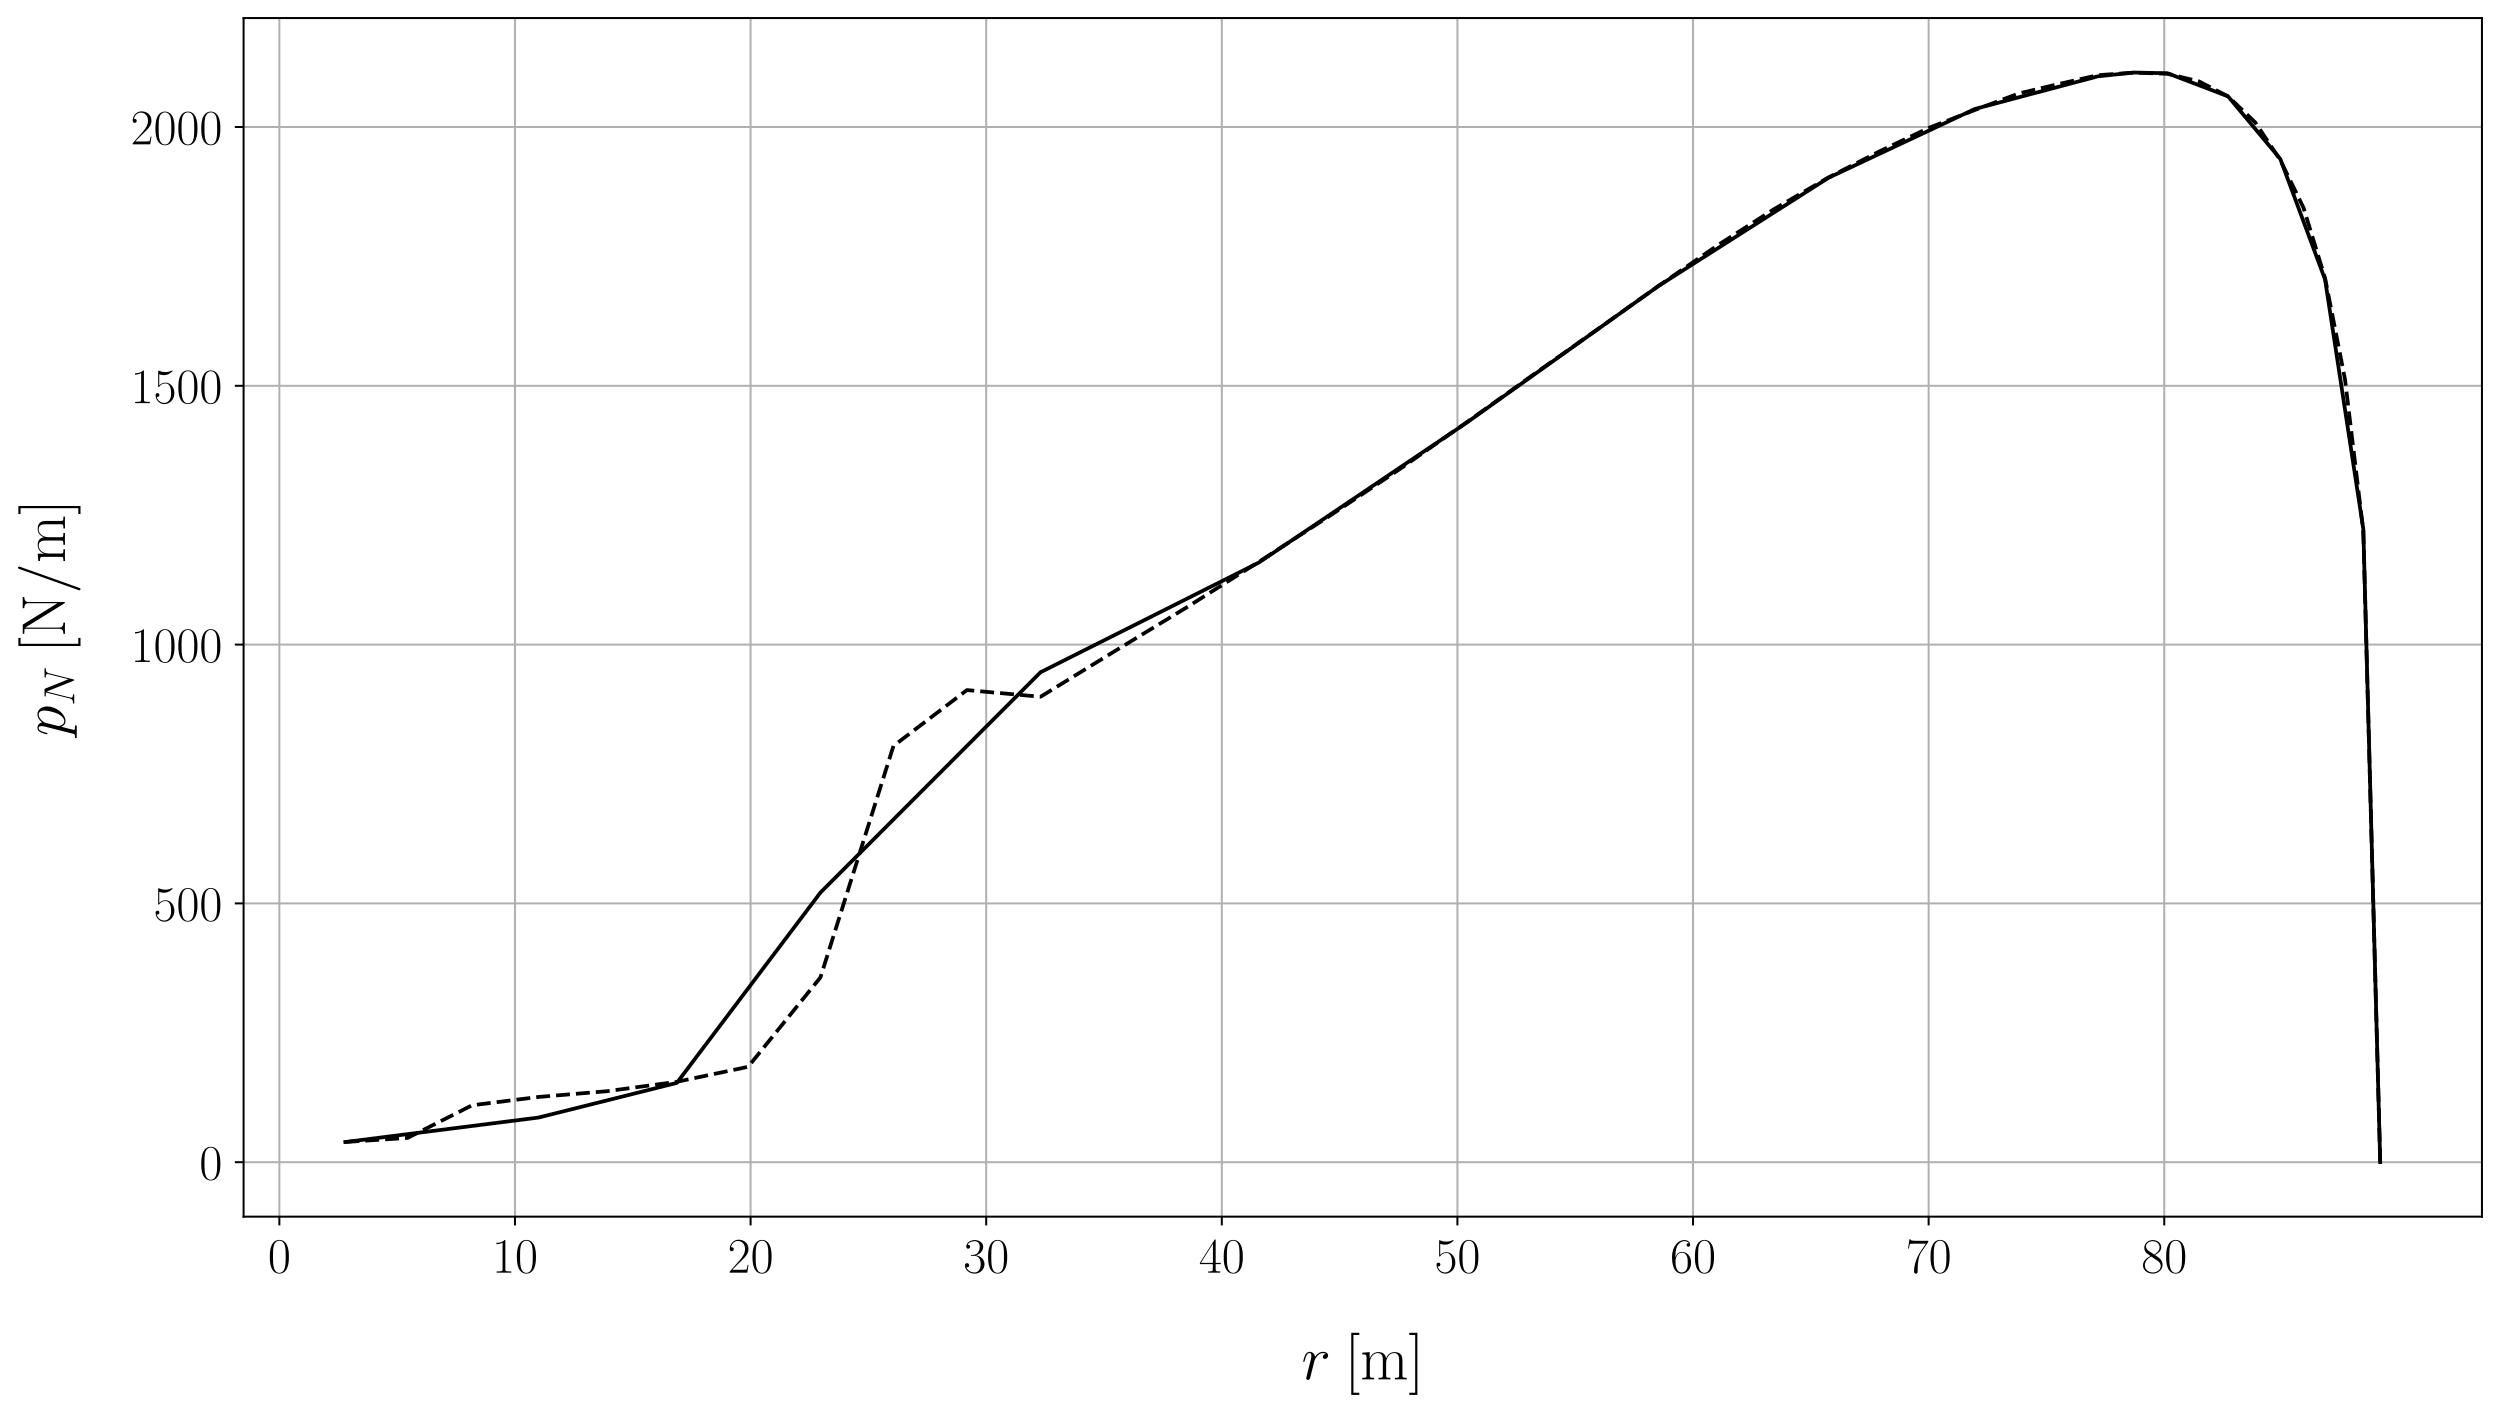
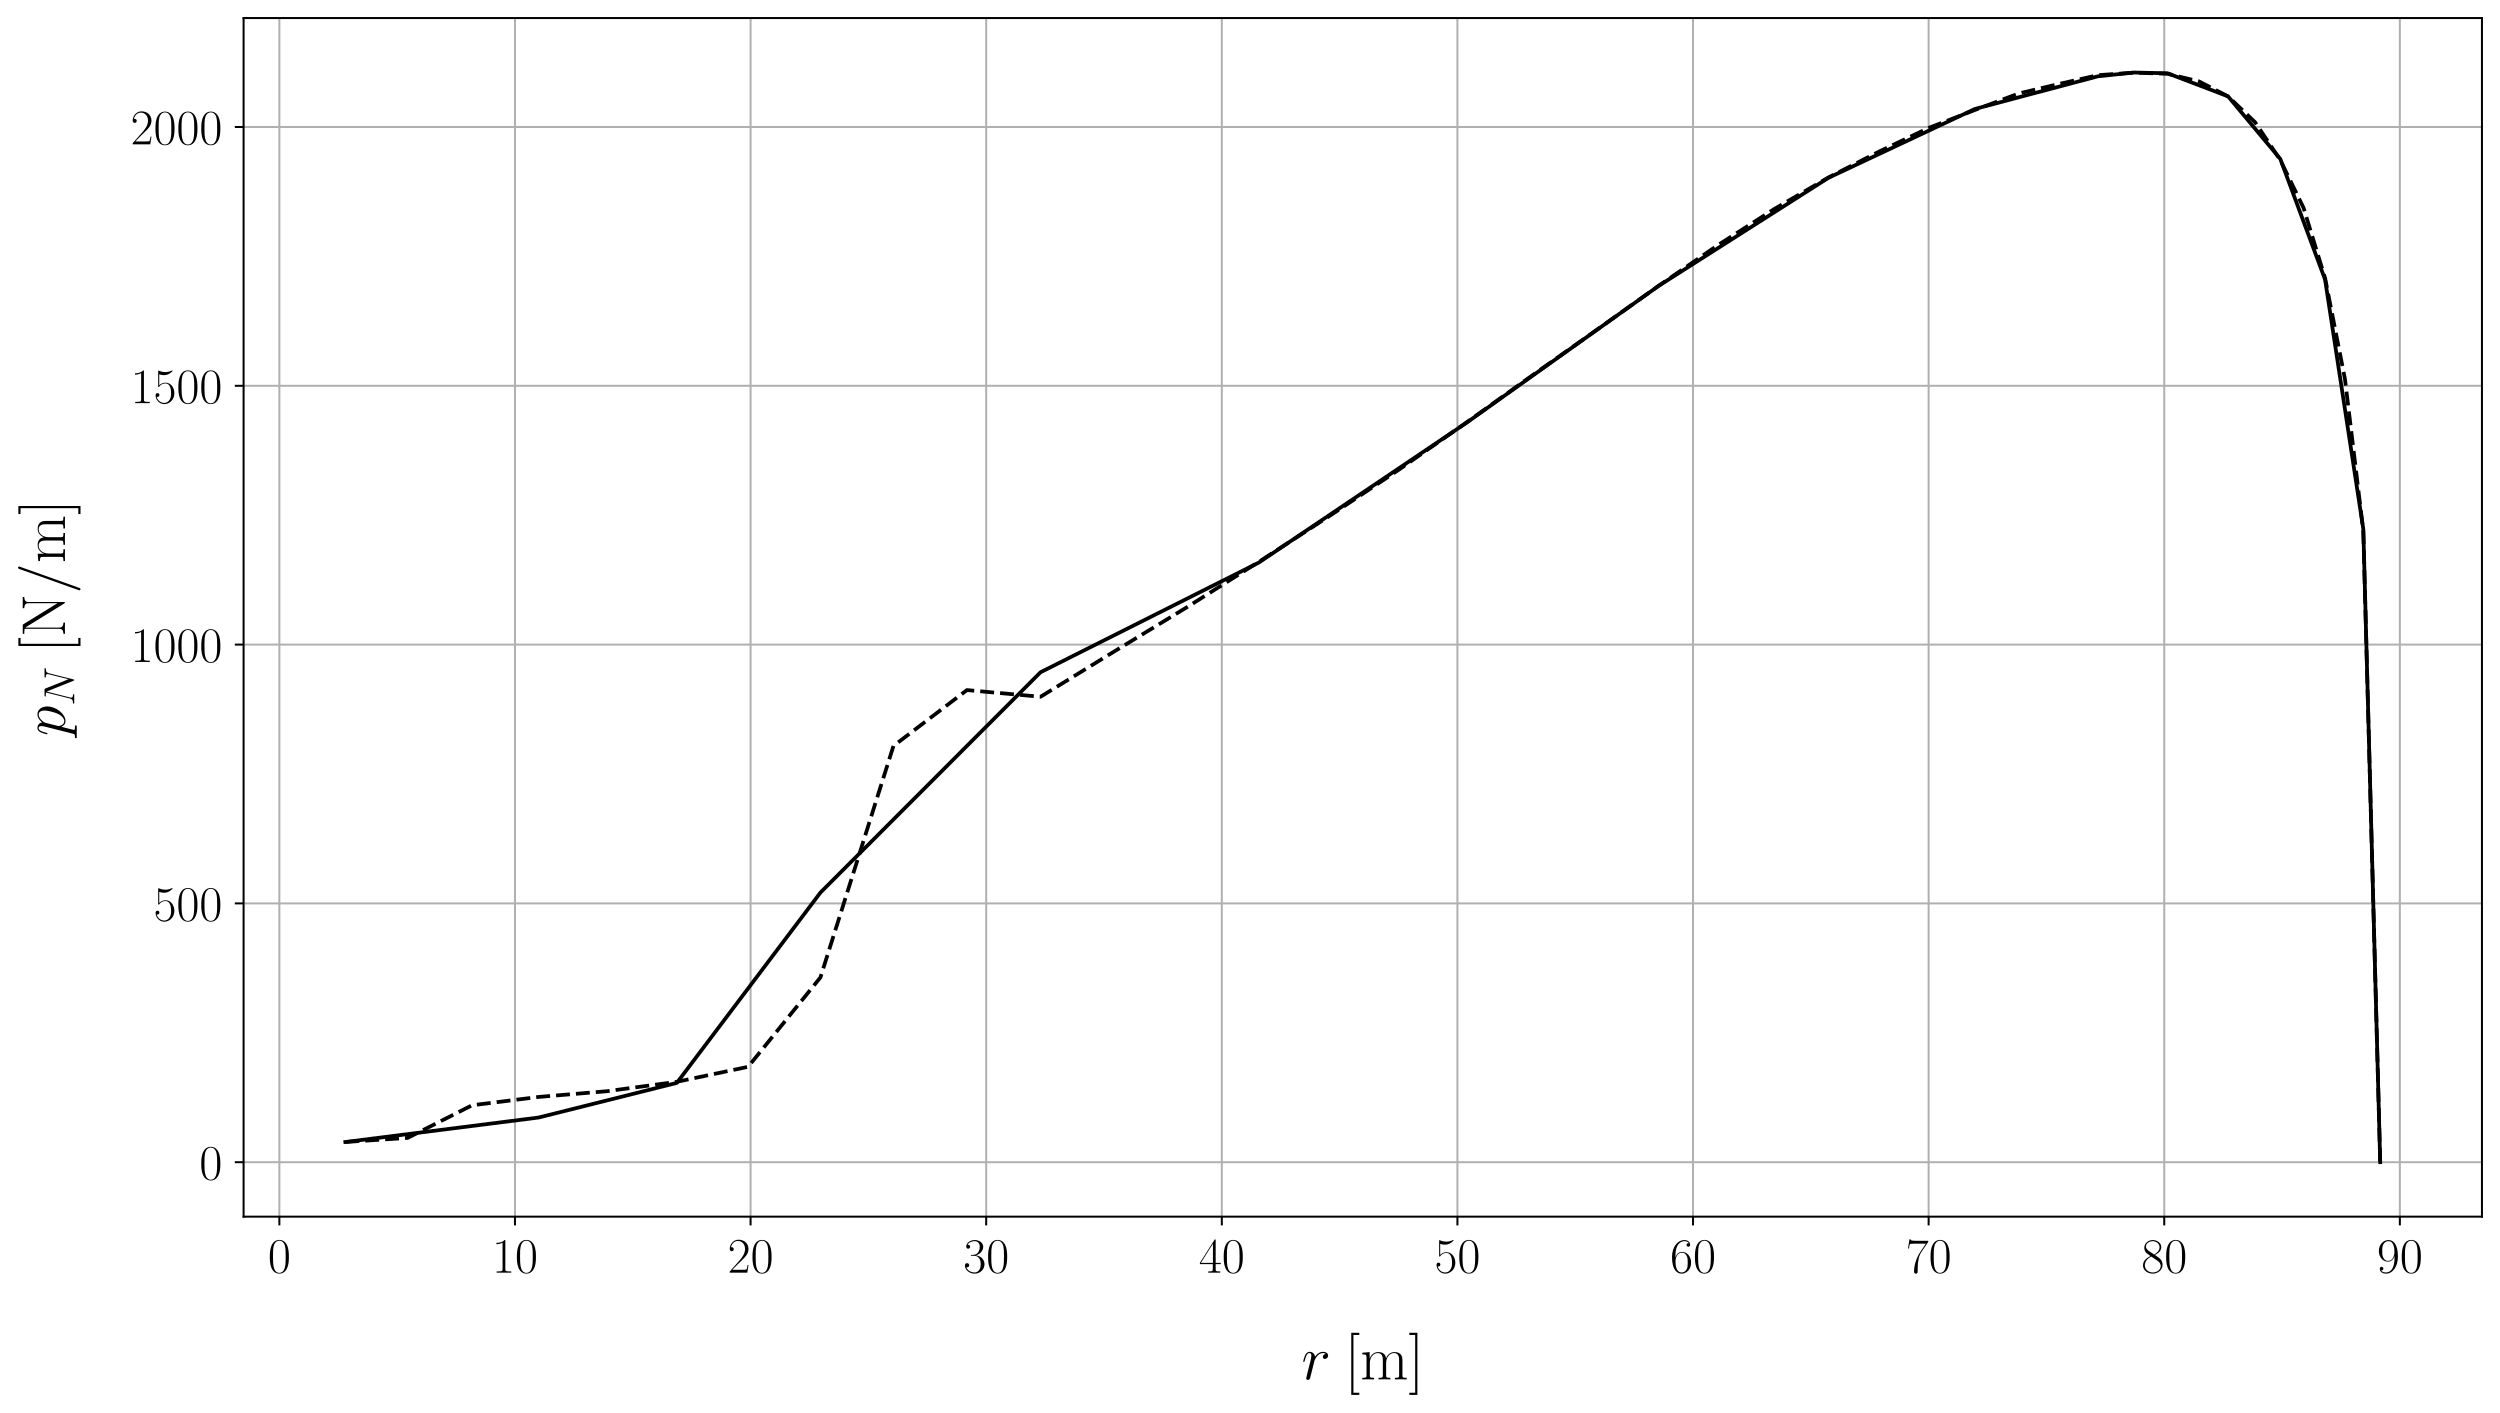
<svg xmlns="http://www.w3.org/2000/svg" xmlns:xlink="http://www.w3.org/1999/xlink" width="997.159pt" height="563.556pt" viewBox="0 0 997.159 563.556" version="1.1">
  <defs>
    <style type="text/css">*{stroke-linejoin: round; stroke-linecap: butt}</style>
  </defs>
  <g id="figure_1">
    <g id="patch_1">
      <path d="M 0 563.556  L 997.159 563.556  L 997.159 0  L 0 0  z " style="fill: #ffffff" />
    </g>
    <g id="axes_1">
      <g id="patch_2">
        <path d="M 97.159 485.28  L 989.959 485.28  L 989.959 7.2  L 97.159 7.2  z " style="fill: #ffffff" />
      </g>
      <g id="matplotlib.axis_1">
        <g id="xtick_1">
          <g id="line2d_1">
-             <path d="M 111.427 485.28  L 111.427 7.2  " clip-path="url(#p6109ba3530)" style="fill: none; stroke: #b0b0b0; stroke-width: 0.8; stroke-linecap: square" />
+             <path d="M 111.427 485.28  L 111.427 7.2  " clip-path="url(#pf3cfc84b07)" style="fill: none; stroke: #b0b0b0; stroke-width: 0.8; stroke-linecap: square" />
          </g>
          <g id="line2d_2">
            <defs>
-               <path id="m73f7cbd88c" d="M 0 0  L 0 3.5  " style="stroke: #000000; stroke-width: 0.8" />
+               <path id="me28cb72b1e" d="M 0 0  L 0 3.5  " style="stroke: #000000; stroke-width: 0.8" />
            </defs>
            <g>
-               <use xlink:href="#m73f7cbd88c" x="111.427" y="485.28" style="stroke: #000000; stroke-width: 0.8" />
+               <use xlink:href="#me28cb72b1e" x="111.427" y="485.28" style="stroke: #000000; stroke-width: 0.8" />
            </g>
          </g>
          <g id="text_1">
            <g transform="translate(106.8584 507.617) scale(0.2 -0.2)">
              <defs>
                <path id="CMR17-30" d="M 2688 2025  C 2688 2416 2682 3080 2413 3591  C 2176 4039 1798 4198 1466 4198  C 1158 4198 768 4058 525 3597  C 269 3118 243 2524 243 2025  C 243 1661 250 1106 448 619  C 723 -39 1216 -128 1466 -128  C 1760 -128 2208 -7 2470 600  C 2662 1042 2688 1559 2688 2025  z M 1466 -26  C 1056 -26 813 325 723 812  C 653 1188 653 1738 653 2096  C 653 2588 653 2997 736 3387  C 858 3929 1216 4096 1466 4096  C 1728 4096 2067 3923 2189 3400  C 2272 3036 2278 2607 2278 2096  C 2278 1680 2278 1169 2202 792  C 2067 95 1690 -26 1466 -26  z " transform="scale(0.015625)" />
              </defs>
              <use xlink:href="#CMR17-30" transform="scale(0.996264)" />
            </g>
          </g>
        </g>
        <g id="xtick_2">
          <g id="line2d_3">
-             <path d="M 205.404 485.28  L 205.404 7.2  " clip-path="url(#p6109ba3530)" style="fill: none; stroke: #b0b0b0; stroke-width: 0.8; stroke-linecap: square" />
+             <path d="M 205.404 485.28  L 205.404 7.2  " clip-path="url(#pf3cfc84b07)" style="fill: none; stroke: #b0b0b0; stroke-width: 0.8; stroke-linecap: square" />
          </g>
          <g id="line2d_4">
            <g>
-               <use xlink:href="#m73f7cbd88c" x="205.404" y="485.28" style="stroke: #000000; stroke-width: 0.8" />
+               <use xlink:href="#me28cb72b1e" x="205.404" y="485.28" style="stroke: #000000; stroke-width: 0.8" />
            </g>
          </g>
          <g id="text_2">
            <g transform="translate(196.2657 507.617) scale(0.2 -0.2)">
              <defs>
                <path id="CMR17-31" d="M 1702 4058  C 1702 4192 1696 4192 1606 4192  C 1357 3916 979 3827 621 3827  C 602 3827 570 3827 563 3808  C 557 3795 557 3782 557 3648  C 755 3648 1088 3686 1344 3839  L 1344 461  C 1344 236 1331 160 781 160  L 589 160  L 589 0  C 896 0 1216 0 1523 0  C 1830 0 2150 0 2458 0  L 2458 160  L 2266 160  C 1715 160 1702 230 1702 458  L 1702 4058  z " transform="scale(0.015625)" />
              </defs>
              <use xlink:href="#CMR17-31" transform="scale(0.996264)" />
              <use xlink:href="#CMR17-30" transform="translate(45.69048 0) scale(0.996264)" />
            </g>
          </g>
        </g>
        <g id="xtick_3">
          <g id="line2d_5">
-             <path d="M 299.38 485.28  L 299.38 7.2  " clip-path="url(#p6109ba3530)" style="fill: none; stroke: #b0b0b0; stroke-width: 0.8; stroke-linecap: square" />
+             <path d="M 299.38 485.28  L 299.38 7.2  " clip-path="url(#pf3cfc84b07)" style="fill: none; stroke: #b0b0b0; stroke-width: 0.8; stroke-linecap: square" />
          </g>
          <g id="line2d_6">
            <g>
-               <use xlink:href="#m73f7cbd88c" x="299.38" y="485.28" style="stroke: #000000; stroke-width: 0.8" />
+               <use xlink:href="#me28cb72b1e" x="299.38" y="485.28" style="stroke: #000000; stroke-width: 0.8" />
            </g>
          </g>
          <g id="text_3">
            <g transform="translate(290.2421 507.617) scale(0.2 -0.2)">
              <defs>
                <path id="CMR17-32" d="M 2669 989  L 2554 989  C 2490 536 2438 459 2413 420  C 2381 369 1920 369 1830 369  L 602 369  C 832 619 1280 1072 1824 1597  C 2214 1967 2669 2402 2669 3035  C 2669 3790 2067 4224 1395 4224  C 691 4224 262 3604 262 3030  C 262 2780 448 2748 525 2748  C 589 2748 781 2787 781 3010  C 781 3207 614 3264 525 3264  C 486 3264 448 3258 422 3245  C 544 3790 915 4058 1306 4058  C 1862 4058 2227 3617 2227 3035  C 2227 2479 1901 2000 1536 1584  L 262 146  L 262 0  L 2515 0  L 2669 989  z " transform="scale(0.015625)" />
              </defs>
              <use xlink:href="#CMR17-32" transform="scale(0.996264)" />
              <use xlink:href="#CMR17-30" transform="translate(45.69048 0) scale(0.996264)" />
            </g>
          </g>
        </g>
        <g id="xtick_4">
          <g id="line2d_7">
-             <path d="M 393.357 485.28  L 393.357 7.2  " clip-path="url(#p6109ba3530)" style="fill: none; stroke: #b0b0b0; stroke-width: 0.8; stroke-linecap: square" />
+             <path d="M 393.357 485.28  L 393.357 7.2  " clip-path="url(#pf3cfc84b07)" style="fill: none; stroke: #b0b0b0; stroke-width: 0.8; stroke-linecap: square" />
          </g>
          <g id="line2d_8">
            <g>
-               <use xlink:href="#m73f7cbd88c" x="393.357" y="485.28" style="stroke: #000000; stroke-width: 0.8" />
+               <use xlink:href="#me28cb72b1e" x="393.357" y="485.28" style="stroke: #000000; stroke-width: 0.8" />
            </g>
          </g>
          <g id="text_4">
            <g transform="translate(384.2184 507.617) scale(0.2 -0.2)">
              <defs>
                <path id="CMR17-33" d="M 1414 2157  C 1984 2157 2234 1662 2234 1090  C 2234 320 1824 25 1453 25  C 1114 25 563 194 390 693  C 422 680 454 680 486 680  C 640 680 755 782 755 948  C 755 1133 614 1216 486 1216  C 378 1216 211 1165 211 926  C 211 335 787 -128 1466 -128  C 2176 -128 2720 430 2720 1085  C 2720 1707 2208 2157 1600 2227  C 2086 2328 2554 2756 2554 3329  C 2554 3820 2048 4179 1472 4179  C 890 4179 378 3829 378 3329  C 378 3110 544 3072 627 3072  C 762 3072 877 3155 877 3321  C 877 3486 762 3569 627 3569  C 602 3569 570 3569 544 3557  C 730 3959 1235 4032 1459 4032  C 1683 4032 2106 3925 2106 3320  C 2106 3143 2080 2828 1862 2550  C 1670 2304 1453 2304 1242 2284  C 1210 2284 1062 2269 1037 2269  C 992 2263 966 2257 966 2208  C 966 2163 973 2157 1101 2157  L 1414 2157  z " transform="scale(0.015625)" />
              </defs>
              <use xlink:href="#CMR17-33" transform="scale(0.996264)" />
              <use xlink:href="#CMR17-30" transform="translate(45.69048 0) scale(0.996264)" />
            </g>
          </g>
        </g>
        <g id="xtick_5">
          <g id="line2d_9">
-             <path d="M 487.333 485.28  L 487.333 7.2  " clip-path="url(#p6109ba3530)" style="fill: none; stroke: #b0b0b0; stroke-width: 0.8; stroke-linecap: square" />
+             <path d="M 487.333 485.28  L 487.333 7.2  " clip-path="url(#pf3cfc84b07)" style="fill: none; stroke: #b0b0b0; stroke-width: 0.8; stroke-linecap: square" />
          </g>
          <g id="line2d_10">
            <g>
-               <use xlink:href="#m73f7cbd88c" x="487.333" y="485.28" style="stroke: #000000; stroke-width: 0.8" />
+               <use xlink:href="#me28cb72b1e" x="487.333" y="485.28" style="stroke: #000000; stroke-width: 0.8" />
            </g>
          </g>
          <g id="text_5">
            <g transform="translate(478.1948 507.617) scale(0.2 -0.2)">
              <defs>
                <path id="CMR17-34" d="M 2150 4122  C 2150 4256 2144 4256 2029 4256  L 128 1254  L 128 1088  L 1779 1088  L 1779 457  C 1779 224 1766 160 1318 160  L 1197 160  L 1197 0  C 1402 0 1747 0 1965 0  C 2182 0 2528 0 2733 0  L 2733 160  L 2611 160  C 2163 160 2150 224 2150 457  L 2150 1088  L 2803 1088  L 2803 1254  L 2150 1254  L 2150 4122  z M 1798 3703  L 1798 1254  L 256 1254  L 1798 3703  z " transform="scale(0.015625)" />
              </defs>
              <use xlink:href="#CMR17-34" transform="scale(0.996264)" />
              <use xlink:href="#CMR17-30" transform="translate(45.69048 0) scale(0.996264)" />
            </g>
          </g>
        </g>
        <g id="xtick_6">
          <g id="line2d_11">
-             <path d="M 581.309 485.28  L 581.309 7.2  " clip-path="url(#p6109ba3530)" style="fill: none; stroke: #b0b0b0; stroke-width: 0.8; stroke-linecap: square" />
+             <path d="M 581.309 485.28  L 581.309 7.2  " clip-path="url(#pf3cfc84b07)" style="fill: none; stroke: #b0b0b0; stroke-width: 0.8; stroke-linecap: square" />
          </g>
          <g id="line2d_12">
            <g>
-               <use xlink:href="#m73f7cbd88c" x="581.309" y="485.28" style="stroke: #000000; stroke-width: 0.8" />
+               <use xlink:href="#me28cb72b1e" x="581.309" y="485.28" style="stroke: #000000; stroke-width: 0.8" />
            </g>
          </g>
          <g id="text_6">
            <g transform="translate(572.1712 507.617) scale(0.2 -0.2)">
              <defs>
                <path id="CMR17-35" d="M 730 3692  C 794 3666 1056 3584 1325 3584  C 1920 3584 2246 3911 2432 4100  C 2432 4157 2432 4192 2394 4192  C 2387 4192 2374 4192 2323 4163  C 2099 4058 1837 3973 1517 3973  C 1325 3973 1037 3999 723 4139  C 653 4171 640 4171 634 4171  C 602 4171 595 4164 595 4037  L 595 2203  C 595 2089 595 2057 659 2057  C 691 2057 704 2070 736 2114  C 941 2401 1222 2522 1542 2522  C 1766 2522 2246 2382 2246 1289  C 2246 1085 2246 715 2054 421  C 1894 159 1645 25 1370 25  C 947 25 518 320 403 814  C 429 807 480 795 506 795  C 589 795 749 840 749 1038  C 749 1210 627 1280 506 1280  C 358 1280 262 1190 262 1011  C 262 454 704 -128 1382 -128  C 2042 -128 2669 440 2669 1264  C 2669 2030 2170 2624 1549 2624  C 1222 2624 947 2503 730 2274  L 730 3692  z " transform="scale(0.015625)" />
              </defs>
              <use xlink:href="#CMR17-35" transform="scale(0.996264)" />
              <use xlink:href="#CMR17-30" transform="translate(45.69048 0) scale(0.996264)" />
            </g>
          </g>
        </g>
        <g id="xtick_7">
          <g id="line2d_13">
-             <path d="M 675.286 485.28  L 675.286 7.2  " clip-path="url(#p6109ba3530)" style="fill: none; stroke: #b0b0b0; stroke-width: 0.8; stroke-linecap: square" />
+             <path d="M 675.286 485.28  L 675.286 7.2  " clip-path="url(#pf3cfc84b07)" style="fill: none; stroke: #b0b0b0; stroke-width: 0.8; stroke-linecap: square" />
          </g>
          <g id="line2d_14">
            <g>
-               <use xlink:href="#m73f7cbd88c" x="675.286" y="485.28" style="stroke: #000000; stroke-width: 0.8" />
+               <use xlink:href="#me28cb72b1e" x="675.286" y="485.28" style="stroke: #000000; stroke-width: 0.8" />
            </g>
          </g>
          <g id="text_7">
            <g transform="translate(666.1476 507.617) scale(0.2 -0.2)">
              <defs>
                <path id="CMR17-36" d="M 678 2176  C 678 3690 1395 4032 1811 4032  C 1946 4032 2272 4009 2400 3776  C 2298 3776 2106 3776 2106 3553  C 2106 3381 2246 3323 2336 3323  C 2394 3323 2566 3348 2566 3560  C 2566 3954 2246 4179 1805 4179  C 1043 4179 243 3390 243 1984  C 243 253 966 -128 1478 -128  C 2099 -128 2688 427 2688 1283  C 2688 2081 2170 2662 1517 2662  C 1126 2662 838 2407 678 1960  L 678 2176  z M 1478 25  C 691 25 691 1200 691 1436  C 691 1896 909 2560 1504 2560  C 1613 2560 1926 2560 2138 2120  C 2253 1870 2253 1609 2253 1289  C 2253 944 2253 690 2118 434  C 1978 171 1773 25 1478 25  z " transform="scale(0.015625)" />
              </defs>
              <use xlink:href="#CMR17-36" transform="scale(0.996264)" />
              <use xlink:href="#CMR17-30" transform="translate(45.69048 0) scale(0.996264)" />
            </g>
          </g>
        </g>
        <g id="xtick_8">
          <g id="line2d_15">
-             <path d="M 769.262 485.28  L 769.262 7.2  " clip-path="url(#p6109ba3530)" style="fill: none; stroke: #b0b0b0; stroke-width: 0.8; stroke-linecap: square" />
+             <path d="M 769.262 485.28  L 769.262 7.2  " clip-path="url(#pf3cfc84b07)" style="fill: none; stroke: #b0b0b0; stroke-width: 0.8; stroke-linecap: square" />
          </g>
          <g id="line2d_16">
            <g>
-               <use xlink:href="#m73f7cbd88c" x="769.262" y="485.28" style="stroke: #000000; stroke-width: 0.8" />
+               <use xlink:href="#me28cb72b1e" x="769.262" y="485.28" style="stroke: #000000; stroke-width: 0.8" />
            </g>
          </g>
          <g id="text_8">
            <g transform="translate(760.1239 507.617) scale(0.2 -0.2)">
              <defs>
                <path id="CMR17-37" d="M 2886 3941  L 2886 4081  L 1382 4081  C 634 4081 621 4165 595 4288  L 480 4288  L 294 3094  L 410 3094  C 429 3215 474 3540 550 3661  C 589 3712 1062 3712 1171 3712  L 2579 3712  L 1869 2661  C 1395 1954 1069 999 1069 165  C 1069 89 1069 -128 1299 -128  C 1530 -128 1530 89 1530 171  L 1530 465  C 1530 1508 1709 2196 2003 2636  L 2886 3941  z " transform="scale(0.015625)" />
              </defs>
              <use xlink:href="#CMR17-37" transform="scale(0.996264)" />
              <use xlink:href="#CMR17-30" transform="translate(45.69048 0) scale(0.996264)" />
            </g>
          </g>
        </g>
        <g id="xtick_9">
          <g id="line2d_17">
-             <path d="M 863.238 485.28  L 863.238 7.2  " clip-path="url(#p6109ba3530)" style="fill: none; stroke: #b0b0b0; stroke-width: 0.8; stroke-linecap: square" />
+             <path d="M 863.238 485.28  L 863.238 7.2  " clip-path="url(#pf3cfc84b07)" style="fill: none; stroke: #b0b0b0; stroke-width: 0.8; stroke-linecap: square" />
          </g>
          <g id="line2d_18">
            <g>
-               <use xlink:href="#m73f7cbd88c" x="863.238" y="485.28" style="stroke: #000000; stroke-width: 0.8" />
+               <use xlink:href="#me28cb72b1e" x="863.238" y="485.28" style="stroke: #000000; stroke-width: 0.8" />
            </g>
          </g>
          <g id="text_9">
            <g transform="translate(854.1003 507.617) scale(0.2 -0.2)">
              <defs>
                <path id="CMR17-38" d="M 1741 2264  C 2144 2467 2554 2773 2554 3263  C 2554 3841 1990 4179 1472 4179  C 890 4179 378 3759 378 3180  C 378 3021 416 2747 666 2505  C 730 2442 998 2251 1171 2130  C 883 1983 211 1634 211 934  C 211 279 838 -128 1459 -128  C 2144 -128 2720 362 2720 1010  C 2720 1590 2330 1857 2074 2029  L 1741 2264  z M 902 2822  C 851 2854 595 3051 595 3351  C 595 3739 998 4032 1459 4032  C 1965 4032 2336 3676 2336 3262  C 2336 2669 1670 2331 1638 2331  C 1632 2331 1626 2331 1574 2370  L 902 2822  z M 2080 1519  C 2176 1449 2483 1240 2483 851  C 2483 381 2010 25 1472 25  C 890 25 448 438 448 940  C 448 1443 838 1862 1280 2060  L 2080 1519  z " transform="scale(0.015625)" />
              </defs>
              <use xlink:href="#CMR17-38" transform="scale(0.996264)" />
              <use xlink:href="#CMR17-30" transform="translate(45.69048 0) scale(0.996264)" />
            </g>
          </g>
        </g>
-         <g id="text_10">
+         <g id="xtick_10">
+           <g id="line2d_19">
+             <path d="M 957.215 485.28  L 957.215 7.2  " clip-path="url(#pf3cfc84b07)" style="fill: none; stroke: #b0b0b0; stroke-width: 0.8; stroke-linecap: square" />
+           </g>
+           <g id="line2d_20">
+             <g>
+               <use xlink:href="#me28cb72b1e" x="957.215" y="485.28" style="stroke: #000000; stroke-width: 0.8" />
+             </g>
+           </g>
+           <g id="text_10">
+             <g transform="translate(948.0767 507.617) scale(0.2 -0.2)">
+               <defs>
+                 <path id="CMR17-39" d="M 2253 1864  C 2253 464 1670 31 1190 31  C 1043 31 685 31 538 294  C 704 268 826 357 826 518  C 826 692 685 749 595 749  C 538 749 365 723 365 506  C 365 71 742 -128 1203 -128  C 1939 -128 2688 674 2688 2073  C 2688 3817 1971 4179 1485 4179  C 851 4179 243 3628 243 2778  C 243 1991 762 1408 1414 1408  C 1952 1408 2189 1903 2253 2112  L 2253 1864  z M 1427 1510  C 1254 1510 1011 1542 813 1922  C 678 2169 678 2461 678 2771  C 678 3146 678 3405 858 3684  C 947 3817 1114 4032 1485 4032  C 2240 4032 2240 2885 2240 2632  C 2240 2182 2035 1510 1427 1510  z " transform="scale(0.015625)" />
+               </defs>
+               <use xlink:href="#CMR17-39" transform="scale(0.996264)" />
+               <use xlink:href="#CMR17-30" transform="translate(45.69048 0) scale(0.996264)" />
+             </g>
+           </g>
+         </g>
+         <g id="text_11">
          <g transform="translate(519.1251 550.1502) scale(0.25 -0.25)">
            <defs>
              <path id="CMMI12-72" d="M 2490 2612  C 2291 2574 2189 2433 2189 2293  C 2189 2139 2310 2088 2400 2088  C 2579 2088 2726 2242 2726 2433  C 2726 2638 2528 2816 2208 2816  C 1952 2816 1658 2701 1389 2312  C 1344 2650 1088 2816 832 2816  C 582 2816 454 2625 378 2484  C 269 2254 173 1871 173 1839  C 173 1814 198 1782 243 1782  C 294 1782 301 1788 339 1935  C 435 2318 557 2689 813 2689  C 966 2689 1011 2580 1011 2395  C 1011 2254 947 2005 902 1807  L 723 1118  C 698 996 627 709 595 594  C 550 428 480 128 480 96  C 480 6 550 -64 646 -64  C 717 -64 838 -19 877 109  C 896 160 1133 1124 1171 1271  C 1203 1411 1242 1546 1274 1686  C 1299 1775 1325 1878 1344 1961  C 1363 2018 1536 2331 1696 2472  C 1773 2542 1939 2689 2202 2689  C 2304 2689 2406 2670 2490 2612  z " transform="scale(0.015625)" />
              <path id="CMR17-5b" d="M 1504 -1600  L 1504 -1377  L 902 -1377  L 902 4544  L 1504 4544  L 1504 4767  L 678 4767  L 678 -1600  L 1504 -1600  z " transform="scale(0.015625)" />
              <path id="CMR17-6d" d="M 4326 1933  C 4326 2252 4269 2790 3507 2790  C 3072 2790 2771 2496 2656 2151  L 2650 2151  C 2573 2676 2195 2790 1837 2790  C 1331 2790 1069 2400 973 2144  L 966 2144  L 966 2790  L 211 2720  L 211 2554  C 589 2554 646 2515 646 2208  L 646 428  C 646 184 621 153 211 153  L 211 -13  C 365 0 646 0 813 0  C 979 0 1267 0 1421 -13  L 1421 153  C 1011 153 986 178 986 428  L 986 1658  C 986 2247 1344 2688 1792 2688  C 2266 2688 2317 2266 2317 1958  L 2317 428  C 2317 184 2291 153 1882 153  L 1882 -13  C 2035 0 2317 0 2483 0  C 2650 0 2938 0 3091 -13  L 3091 153  C 2682 153 2656 178 2656 428  L 2656 1658  C 2656 2247 3014 2688 3462 2688  C 3936 2688 3987 2266 3987 1958  L 3987 428  C 3987 184 3962 153 3552 153  L 3552 -13  C 3706 0 3987 0 4154 0  C 4320 0 4608 0 4762 -13  L 4762 153  C 4352 153 4326 178 4326 428  L 4326 1933  z " transform="scale(0.015625)" />
              <path id="CMR17-5d" d="M 915 4767  L 90 4767  L 90 4544  L 691 4544  L 691 -1377  L 90 -1377  L 90 -1600  L 915 -1600  L 915 4767  z " transform="scale(0.015625)" />
            </defs>
            <use xlink:href="#CMMI12-72" transform="scale(0.996264)" />
            <use xlink:href="#CMR17-5b" transform="translate(68.80982 0) scale(0.996264)" />
            <use xlink:href="#CMR17-6d" transform="translate(93.68088 0) scale(0.996264)" />
            <use xlink:href="#CMR17-5d" transform="translate(170.6005 0) scale(0.996264)" />
          </g>
        </g>
      </g>
      <g id="matplotlib.axis_2">
        <g id="ytick_1">
-           <g id="line2d_19">
-             <path d="M 97.159 463.549  L 989.959 463.549  " clip-path="url(#p6109ba3530)" style="fill: none; stroke: #b0b0b0; stroke-width: 0.8; stroke-linecap: square" />
-           </g>
-           <g id="line2d_20">
+           <g id="line2d_21">
+             <path d="M 97.159 463.549  L 989.959 463.549  " clip-path="url(#pf3cfc84b07)" style="fill: none; stroke: #b0b0b0; stroke-width: 0.8; stroke-linecap: square" />
+           </g>
+           <g id="line2d_22">
            <defs>
-               <path id="m348f2274dc" d="M 0 0  L -3.5 0  " style="stroke: #000000; stroke-width: 0.8" />
+               <path id="m2dd7a85728" d="M 0 0  L -3.5 0  " style="stroke: #000000; stroke-width: 0.8" />
            </defs>
            <g>
-               <use xlink:href="#m348f2274dc" x="97.159" y="463.549" style="stroke: #000000; stroke-width: 0.8" />
-             </g>
-           </g>
-           <g id="text_11">
+               <use xlink:href="#m2dd7a85728" x="97.159" y="463.549" style="stroke: #000000; stroke-width: 0.8" />
+             </g>
+           </g>
+           <g id="text_12">
            <g transform="translate(79.52089 470.4676) scale(0.2 -0.2)">
              <use xlink:href="#CMR17-30" transform="scale(0.996264)" />
            </g>
          </g>
        </g>
        <g id="ytick_2">
-           <g id="line2d_21">
-             <path d="M 97.159 360.323  L 989.959 360.323  " clip-path="url(#p6109ba3530)" style="fill: none; stroke: #b0b0b0; stroke-width: 0.8; stroke-linecap: square" />
-           </g>
-           <g id="line2d_22">
-             <g>
-               <use xlink:href="#m348f2274dc" x="97.159" y="360.323" style="stroke: #000000; stroke-width: 0.8" />
-             </g>
-           </g>
-           <g id="text_12">
+           <g id="line2d_23">
+             <path d="M 97.159 360.323  L 989.959 360.323  " clip-path="url(#pf3cfc84b07)" style="fill: none; stroke: #b0b0b0; stroke-width: 0.8; stroke-linecap: square" />
+           </g>
+           <g id="line2d_24">
+             <g>
+               <use xlink:href="#m2dd7a85728" x="97.159" y="360.323" style="stroke: #000000; stroke-width: 0.8" />
+             </g>
+           </g>
+           <g id="text_13">
            <g transform="translate(61.2447 367.242) scale(0.2 -0.2)">
              <use xlink:href="#CMR17-35" transform="scale(0.996264)" />
              <use xlink:href="#CMR17-30" transform="translate(45.69048 0) scale(0.996264)" />
              <use xlink:href="#CMR17-30" transform="translate(91.38095 0) scale(0.996264)" />
            </g>
          </g>
        </g>
        <g id="ytick_3">
-           <g id="line2d_23">
-             <path d="M 97.159 257.098  L 989.959 257.098  " clip-path="url(#p6109ba3530)" style="fill: none; stroke: #b0b0b0; stroke-width: 0.8; stroke-linecap: square" />
-           </g>
-           <g id="line2d_24">
-             <g>
-               <use xlink:href="#m348f2274dc" x="97.159" y="257.098" style="stroke: #000000; stroke-width: 0.8" />
-             </g>
-           </g>
-           <g id="text_13">
+           <g id="line2d_25">
+             <path d="M 97.159 257.098  L 989.959 257.098  " clip-path="url(#pf3cfc84b07)" style="fill: none; stroke: #b0b0b0; stroke-width: 0.8; stroke-linecap: square" />
+           </g>
+           <g id="line2d_26">
+             <g>
+               <use xlink:href="#m2dd7a85728" x="97.159" y="257.098" style="stroke: #000000; stroke-width: 0.8" />
+             </g>
+           </g>
+           <g id="text_14">
            <g transform="translate(52.1066 264.0163) scale(0.2 -0.2)">
              <use xlink:href="#CMR17-31" transform="scale(0.996264)" />
              <use xlink:href="#CMR17-30" transform="translate(45.69048 0) scale(0.996264)" />
              <use xlink:href="#CMR17-30" transform="translate(91.38095 0) scale(0.996264)" />
              <use xlink:href="#CMR17-30" transform="translate(137.0714 0) scale(0.996264)" />
            </g>
          </g>
        </g>
        <g id="ytick_4">
-           <g id="line2d_25">
-             <path d="M 97.159 153.872  L 989.959 153.872  " clip-path="url(#p6109ba3530)" style="fill: none; stroke: #b0b0b0; stroke-width: 0.8; stroke-linecap: square" />
-           </g>
-           <g id="line2d_26">
-             <g>
-               <use xlink:href="#m348f2274dc" x="97.159" y="153.872" style="stroke: #000000; stroke-width: 0.8" />
-             </g>
-           </g>
-           <g id="text_14">
+           <g id="line2d_27">
+             <path d="M 97.159 153.872  L 989.959 153.872  " clip-path="url(#pf3cfc84b07)" style="fill: none; stroke: #b0b0b0; stroke-width: 0.8; stroke-linecap: square" />
+           </g>
+           <g id="line2d_28">
+             <g>
+               <use xlink:href="#m2dd7a85728" x="97.159" y="153.872" style="stroke: #000000; stroke-width: 0.8" />
+             </g>
+           </g>
+           <g id="text_15">
            <g transform="translate(52.1066 160.7907) scale(0.2 -0.2)">
              <use xlink:href="#CMR17-31" transform="scale(0.996264)" />
              <use xlink:href="#CMR17-35" transform="translate(45.69048 0) scale(0.996264)" />
              <use xlink:href="#CMR17-30" transform="translate(91.38095 0) scale(0.996264)" />
              <use xlink:href="#CMR17-30" transform="translate(137.0714 0) scale(0.996264)" />
            </g>
          </g>
        </g>
        <g id="ytick_5">
-           <g id="line2d_27">
-             <path d="M 97.159 50.647  L 989.959 50.647  " clip-path="url(#p6109ba3530)" style="fill: none; stroke: #b0b0b0; stroke-width: 0.8; stroke-linecap: square" />
-           </g>
-           <g id="line2d_28">
-             <g>
-               <use xlink:href="#m348f2274dc" x="97.159" y="50.647" style="stroke: #000000; stroke-width: 0.8" />
-             </g>
-           </g>
-           <g id="text_15">
+           <g id="line2d_29">
+             <path d="M 97.159 50.647  L 989.959 50.647  " clip-path="url(#pf3cfc84b07)" style="fill: none; stroke: #b0b0b0; stroke-width: 0.8; stroke-linecap: square" />
+           </g>
+           <g id="line2d_30">
+             <g>
+               <use xlink:href="#m2dd7a85728" x="97.159" y="50.647" style="stroke: #000000; stroke-width: 0.8" />
+             </g>
+           </g>
+           <g id="text_16">
            <g transform="translate(52.1066 57.56509) scale(0.2 -0.2)">
              <use xlink:href="#CMR17-32" transform="scale(0.996264)" />
              <use xlink:href="#CMR17-30" transform="translate(45.69048 0) scale(0.996264)" />
              <use xlink:href="#CMR17-30" transform="translate(91.38095 0) scale(0.996264)" />
              <use xlink:href="#CMR17-30" transform="translate(137.0714 0) scale(0.996264)" />
            </g>
          </g>
        </g>
-         <g id="text_16">
+         <g id="text_17">
          <g transform="translate(25.87995 293.6856) rotate(-90) scale(0.25 -0.25)">
            <defs>
              <path id="CMMI12-70" d="M 275 -789  C 230 -980 205 -1031 -58 -1031  C -134 -1031 -198 -1031 -198 -1152  C -198 -1165 -192 -1216 -122 -1216  C -38 -1216 51 -1216 134 -1216  L 410 -1216  C 544 -1216 870 -1216 1005 -1216  C 1043 -1216 1120 -1216 1120 -1101  C 1120 -1031 1075 -1031 966 -1031  C 672 -1031 653 -987 653 -937  C 653 -861 941 219 979 364  C 1050 185 1222 -64 1555 -64  C 2278 -64 3059 875 3059 1814  C 3059 2401 2726 2816 2246 2816  C 1837 2816 1491 2420 1421 2331  C 1370 2650 1120 2816 864 2816  C 678 2816 531 2727 410 2484  C 294 2254 205 1865 205 1839  C 205 1814 230 1782 275 1782  C 326 1782 333 1788 371 1935  C 467 2312 589 2689 845 2689  C 992 2689 1043 2587 1043 2397  C 1043 2245 1024 2181 998 2067  L 275 -789  z M 1382 1993  C 1427 2171 1606 2357 1709 2446  C 1779 2510 1990 2689 2234 2689  C 2515 2689 2643 2408 2643 2076  C 2643 1769 2464 1047 2304 715  C 2144 370 1850 64 1555 64  C 1120 64 1050 613 1050 639  C 1050 658 1062 709 1069 741  L 1382 1993  z " transform="scale(0.015625)" />
              <path id="CMMI12-4e" d="M 4736 3698  C 4806 3974 4909 4166 5395 4166  C 5414 4166 5491 4166 5491 4279  C 5491 4352 5434 4352 5408 4352  C 5280 4352 4954 4352 4826 4352  L 4518 4352  C 4429 4352 4314 4352 4224 4352  C 4186 4352 4109 4352 4109 4230  C 4109 4166 4160 4166 4205 4166  C 4589 4166 4614 4019 4614 3903  C 4614 3846 4608 3826 4589 3737  L 3866 850  L 2496 4249  C 2451 4352 2445 4352 2304 4352  L 1523 4352  C 1395 4352 1338 4352 1338 4230  C 1338 4166 1382 4166 1504 4166  C 1536 4166 1914 4166 1914 4115  C 1914 4102 1901 4051 1894 4032  L 1043 635  C 966 320 813 186 390 186  C 358 186 294 186 294 67  C 294 0 358 0 378 0  C 506 0 832 0 960 0  L 1267 0  C 1357 0 1466 0 1555 0  C 1600 0 1670 0 1670 122  C 1670 180 1606 186 1581 186  C 1370 186 1165 224 1165 454  C 1165 505 1178 562 1190 613  L 2054 4032  C 2093 3968 2093 3956 2118 3898  L 3642 115  C 3674 38 3686 0 3744 0  C 3808 0 3814 19 3840 128  L 4736 3698  z " transform="scale(0.015625)" />
              <path id="CMR17-4e" d="M 1312 4250  C 1267 4320 1261 4320 1139 4320  L 326 4320  L 326 4160  L 448 4160  C 704 4160 819 4129 838 4122  L 838 610  C 838 451 838 153 326 153  L 326 -13  C 474 0 742 0 902 0  C 1062 0 1331 0 1478 -13  L 1478 153  C 966 153 966 451 966 610  L 966 4033  C 1011 3995 1011 3982 1056 3919  L 3430 76  C 3475 0 3494 0 3526 0  C 3590 0 3590 19 3590 139  L 3590 3705  C 3590 3863 3590 4160 4102 4160  L 4102 4326  C 3955 4320 3686 4320 3526 4320  C 3366 4320 3098 4320 2950 4326  L 2950 4160  C 3462 4160 3462 3862 3462 3703  L 3462 763  L 1312 4250  z " transform="scale(0.015625)" />
              <path id="CMMI12-3d" d="M 2746 4562  C 2746 4569 2784 4666 2784 4678  C 2784 4755 2720 4800 2669 4800  C 2637 4800 2579 4800 2528 4659  L 384 -1363  C 384 -1370 346 -1465 346 -1478  C 346 -1555 410 -1600 461 -1600  C 499 -1600 557 -1593 602 -1459  L 2746 4562  z " transform="scale(0.015625)" />
            </defs>
            <use xlink:href="#CMMI12-70" transform="scale(0.996264)" />
            <use xlink:href="#CMMI12-4e" transform="translate(48.95951 -14.94392) scale(0.697382)" />
            <use xlink:href="#CMR17-5b" transform="translate(133.5618 0) scale(0.996264)" />
            <use xlink:href="#CMR17-4e" transform="translate(158.4329 0) scale(0.996264)" />
            <use xlink:href="#CMMI12-3d" transform="translate(227.5053 0) scale(0.996264)" />
            <use xlink:href="#CMR17-6d" transform="translate(276.2802 0) scale(0.996264)" />
            <use xlink:href="#CMR17-5d" transform="translate(353.1998 0) scale(0.996264)" />
          </g>
        </g>
      </g>
-       <g id="line2d_29">
-         <path d="M 137.741 455.497  L 214.827 445.74  L 269.975 431.917  L 327.236 356.017  L 415.043 268.125  L 502.116 224.376  L 585.172 168.456  L 661.513 114.062  L 729.323 70.908  L 787.752 43.445  L 836.793 30.431  L 851.147 28.931  L 864.556 29.224  L 888.692 38.438  L 909.523 63.383  L 927.391 111.523  L 942.636 210.992  L 949.377 463.549  " clip-path="url(#p6109ba3530)" style="fill: none; stroke: #000000; stroke-width: 1.5; stroke-linecap: square" />
-       </g>
-       <g id="line2d_30">
-         <path d="M 137.741 455.497  L 162.579 453.869  L 188.298 440.846  L 214.827 437.533  L 242.084 435.248  L 269.975 431.487  L 298.396 425.51  L 327.236 389.866  L 356.374 297.517  L 385.685 275.242  L 415.043 277.908  L 444.318 259.913  L 473.383 242.221  L 502.115 224.09  L 530.397 205.729  L 558.116 187.239  L 585.173 168.318  L 611.475 149.518  L 636.944 131.524  L 661.512 114.031  L 685.125 97.831  L 707.739 83.34  L 729.323 70.774  L 749.858 60.278  L 769.333 51.008  L 787.752 43.848  L 805.122 37.308  L 821.461 33.441  L 836.793 29.985  L 851.146 28.963  L 864.556 29.428  L 877.058 32.452  L 888.692 38.443  L 899.499 48.793  L 909.524 63.835  L 918.807 82.921  L 927.391 110.951  L 935.321 151.213  L 942.636 211.844  L 949.377 463.549  " clip-path="url(#p6109ba3530)" style="fill: none; stroke-dasharray: 5.55,2.4; stroke-dashoffset: 0; stroke: #000000; stroke-width: 1.5" />
+       <g id="line2d_31">
+         <path d="M 137.741 455.497  L 214.827 445.74  L 269.975 431.917  L 327.236 356.017  L 415.043 268.125  L 502.116 224.376  L 585.172 168.456  L 661.513 114.062  L 729.323 70.908  L 787.752 43.445  L 836.793 30.431  L 851.147 28.931  L 864.556 29.224  L 888.692 38.438  L 909.523 63.383  L 927.391 111.523  L 942.636 210.992  L 949.377 463.549  " clip-path="url(#pf3cfc84b07)" style="fill: none; stroke: #000000; stroke-width: 1.5; stroke-linecap: square" />
+       </g>
+       <g id="line2d_32">
+         <path d="M 137.741 455.497  L 162.579 453.869  L 188.298 440.846  L 214.827 437.533  L 242.084 435.248  L 269.975 431.487  L 298.396 425.51  L 327.236 389.866  L 356.374 297.517  L 385.685 275.242  L 415.043 277.908  L 444.318 259.913  L 473.383 242.221  L 502.115 224.09  L 530.397 205.729  L 558.116 187.239  L 585.173 168.318  L 611.475 149.518  L 636.944 131.524  L 661.512 114.031  L 685.125 97.831  L 707.739 83.34  L 729.323 70.774  L 749.858 60.278  L 769.333 51.008  L 787.752 43.848  L 805.122 37.308  L 821.461 33.441  L 836.793 29.985  L 851.146 28.963  L 864.556 29.428  L 877.058 32.452  L 888.692 38.443  L 899.499 48.793  L 909.524 63.835  L 918.807 82.921  L 927.391 110.951  L 935.321 151.213  L 942.636 211.844  L 949.377 463.549  " clip-path="url(#pf3cfc84b07)" style="fill: none; stroke-dasharray: 5.55,2.4; stroke-dashoffset: 0; stroke: #000000; stroke-width: 1.5" />
      </g>
      <g id="patch_3">
        <path d="M 97.159 485.28  L 97.159 7.2  " style="fill: none; stroke: #000000; stroke-width: 0.8; stroke-linejoin: miter; stroke-linecap: square" />
      </g>
      <g id="patch_4">
        <path d="M 989.959 485.28  L 989.959 7.2  " style="fill: none; stroke: #000000; stroke-width: 0.8; stroke-linejoin: miter; stroke-linecap: square" />
      </g>
      <g id="patch_5">
        <path d="M 97.159 485.28  L 989.959 485.28  " style="fill: none; stroke: #000000; stroke-width: 0.8; stroke-linejoin: miter; stroke-linecap: square" />
      </g>
      <g id="patch_6">
        <path d="M 97.159 7.2  L 989.959 7.2  " style="fill: none; stroke: #000000; stroke-width: 0.8; stroke-linejoin: miter; stroke-linecap: square" />
      </g>
    </g>
  </g>
  <defs>
-     <clipPath id="p6109ba3530">
+     <clipPath id="pf3cfc84b07">
      <rect x="97.159" y="7.2" width="892.8" height="478.08" />
    </clipPath>
  </defs>
</svg>
